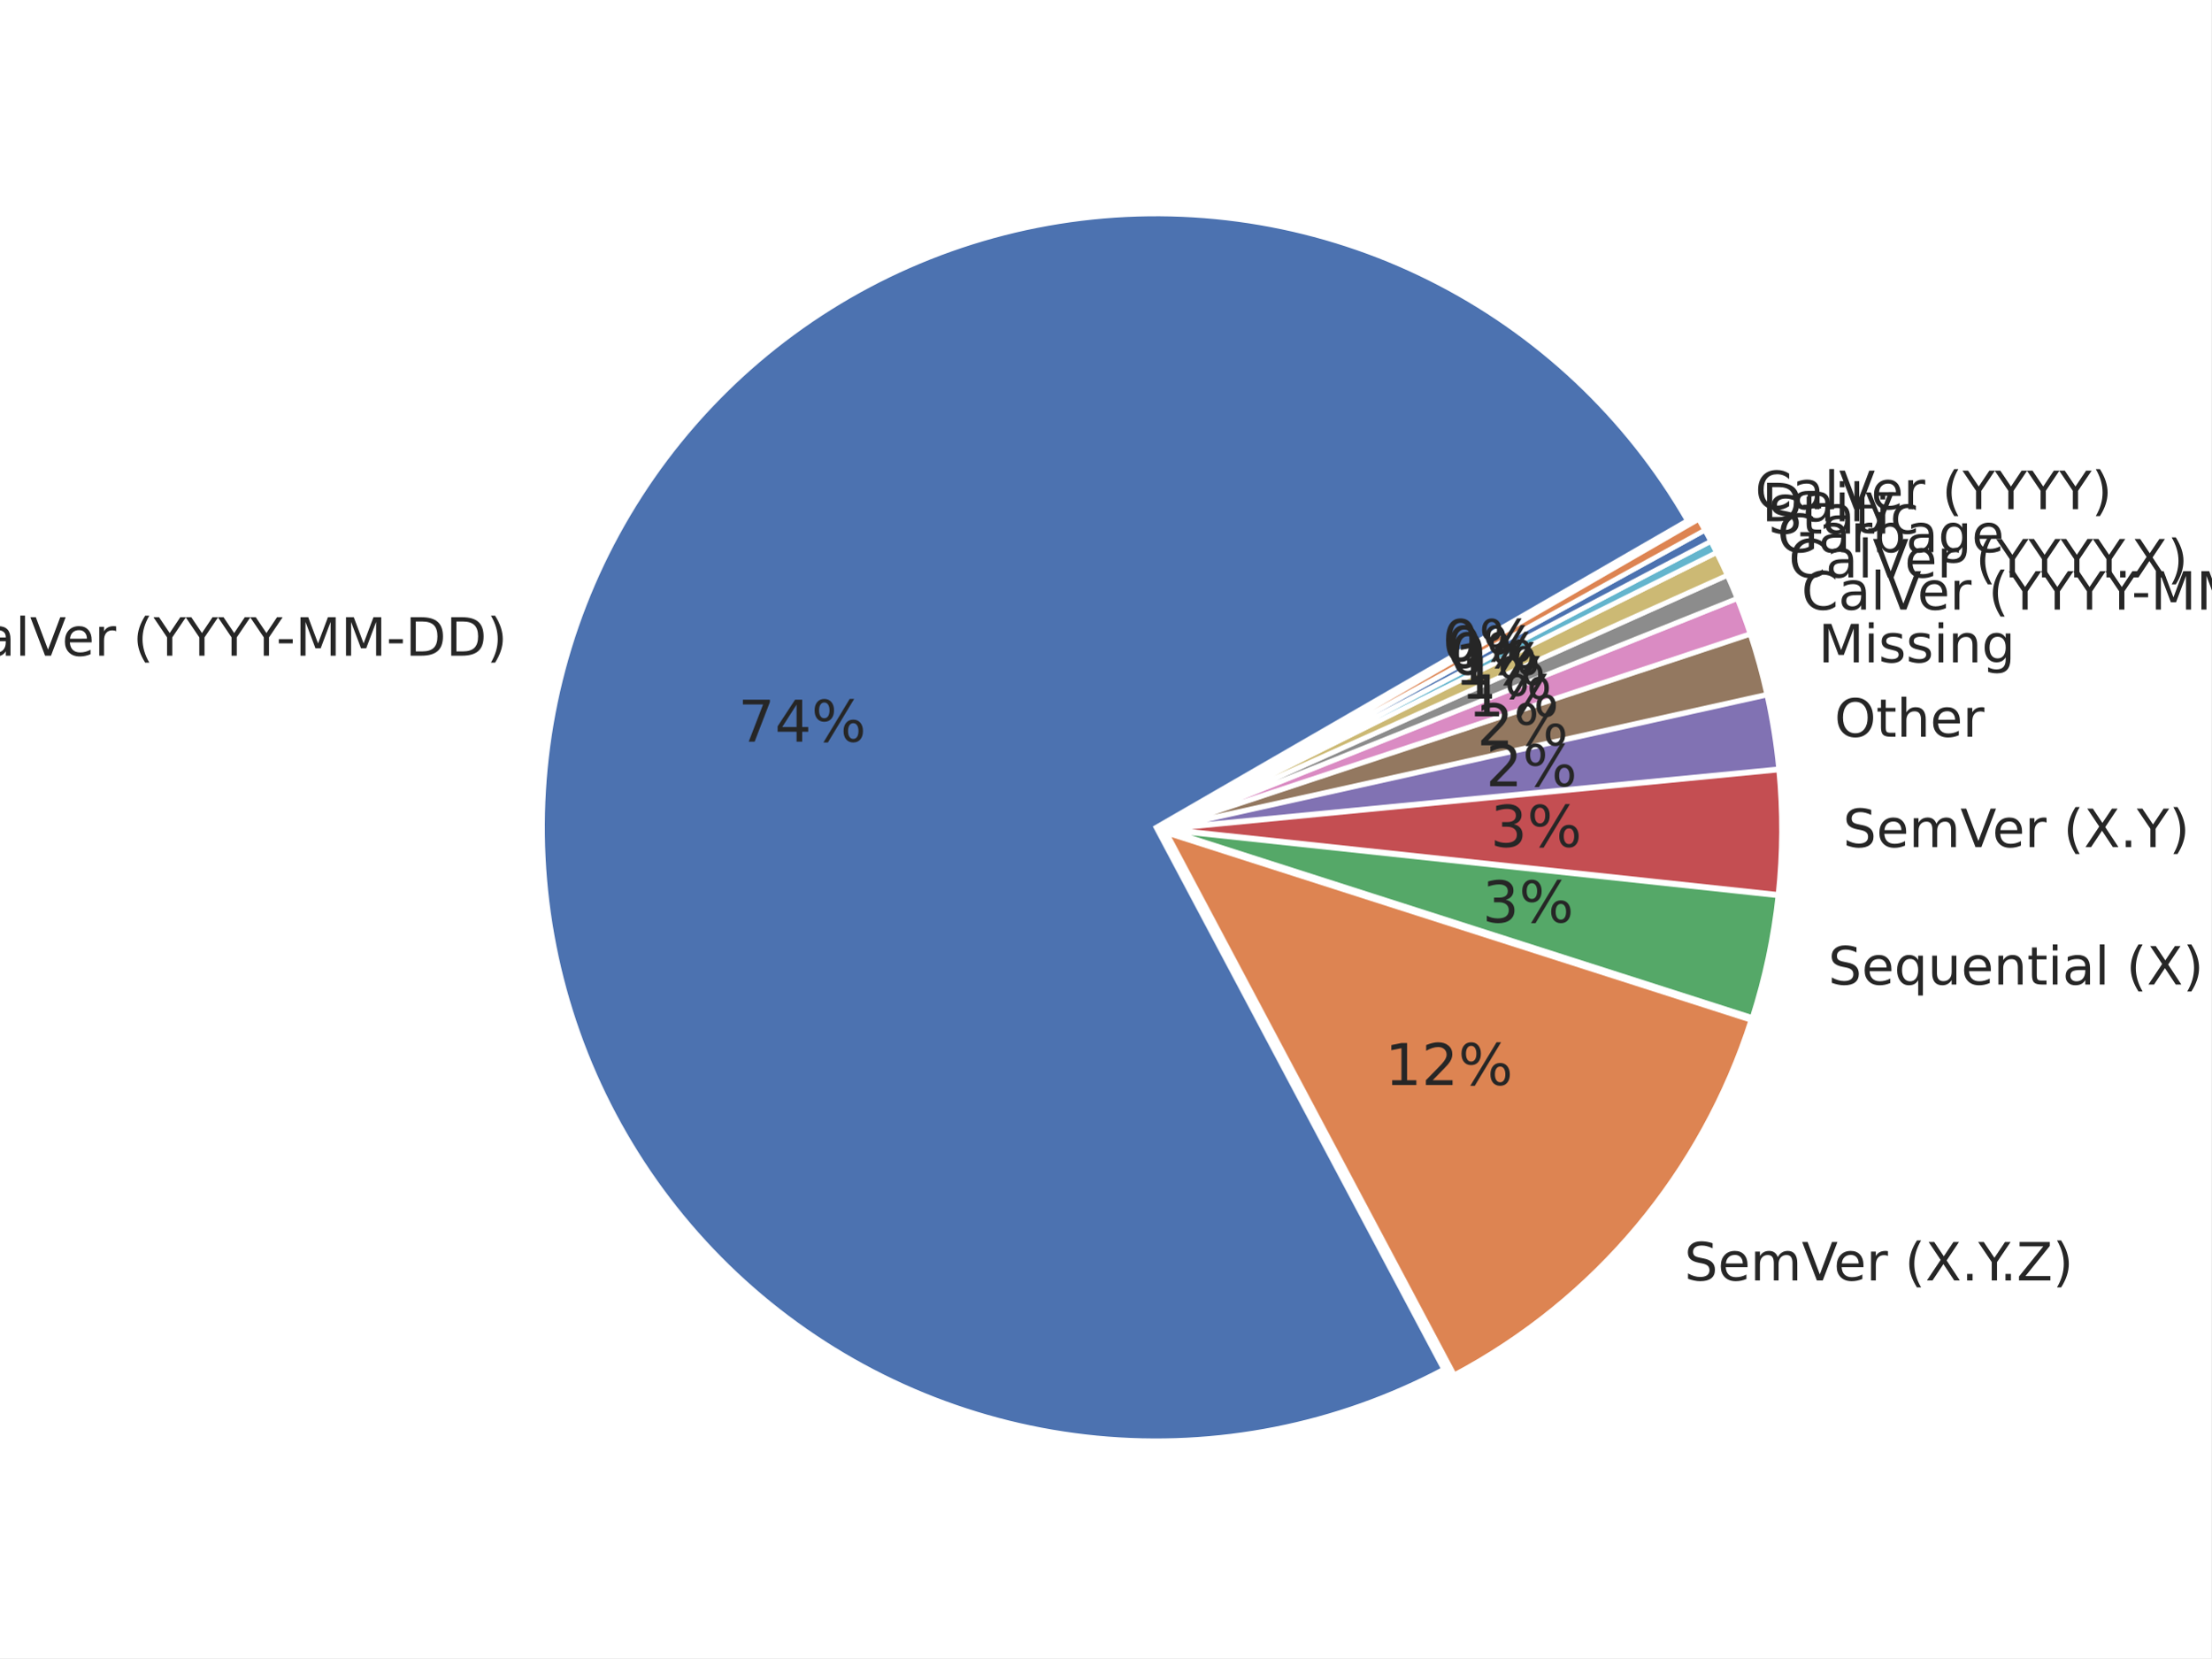
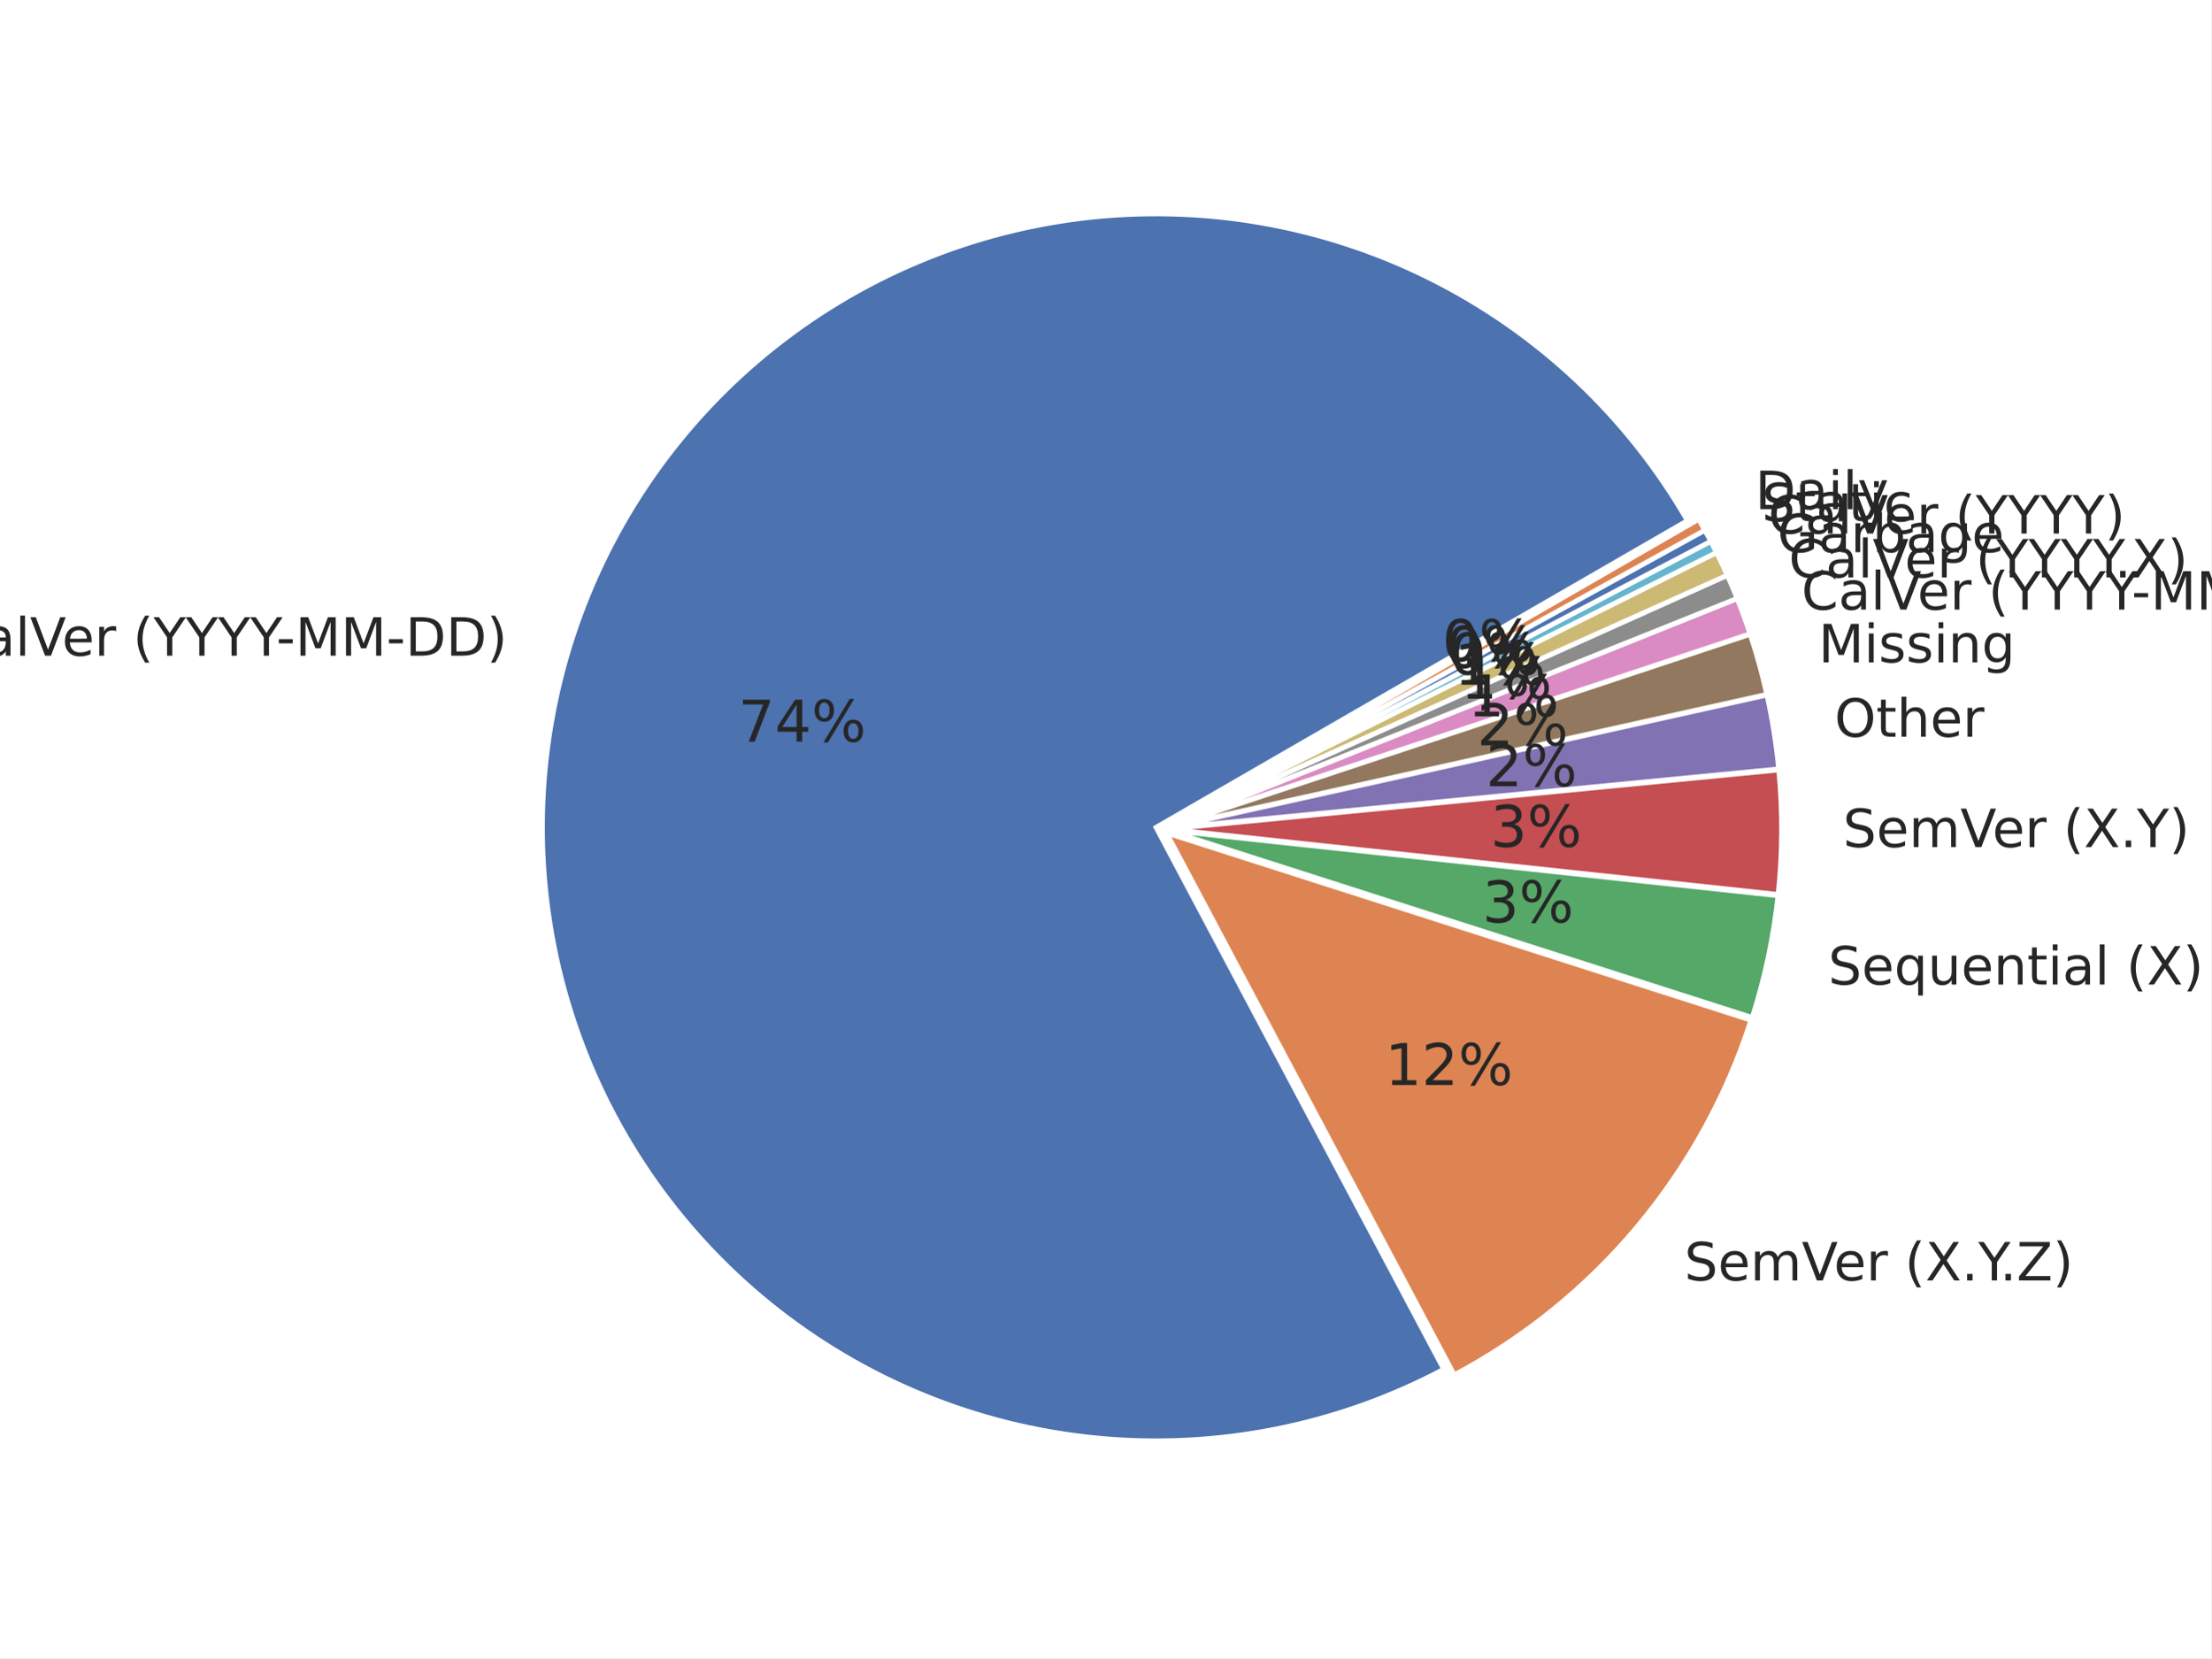
<svg xmlns="http://www.w3.org/2000/svg" xmlns:xlink="http://www.w3.org/1999/xlink" width="460.8pt" height="345.6pt" viewBox="0 0 460.8 345.6" version="1.1">
  <defs>
    <style type="text/css">*{stroke-linejoin: round; stroke-linecap: butt}</style>
  </defs>
  <g id="figure_1">
    <g id="patch_1">
      <path d="M 0 345.6  L 460.8 345.6  L 460.8 0  L 0 0  z " style="fill: #ffffff" />
    </g>
    <g id="axes_1">
      <g id="matplotlib.axis_1" />
      <g id="matplotlib.axis_2" />
      <g id="patch_2">
        <path d="M 351.654 108.511  C 339.107 86.779 320.436 69.214 297.98 58.015  C 275.523 46.816 250.259 42.472 225.352 45.526  C 200.444 48.58 176.978 58.899 157.892 75.191  C 138.807 91.484 124.933 113.04 118.007 137.159  C 111.082 161.279 111.408 186.911 118.944 210.847  C 126.48 234.783 140.897 255.979 160.391 271.781  C 179.885 287.584 203.605 297.303 228.582 299.723  C 253.56 302.143 278.705 297.158 300.87 285.392  L 240.914 172.447  z " style="fill: #4c72b0; stroke: #ffffff; stroke-linejoin: miter" />
      </g>
      <g id="patch_3">
        <path d="M 303.08 286.565  C 317.67 278.82 330.622 268.321 341.219 255.649  C 351.815 242.977 359.857 228.371 364.897 212.64  L 243.124 173.62  z " style="fill: #dd8452; stroke: #ffffff; stroke-linejoin: miter" />
      </g>
      <g id="patch_4">
        <path d="M 365.167 212.084  C 366.49 207.957 367.602 203.764 368.499 199.524  C 369.396 195.283 370.076 190.999 370.538 186.689  L 243.394 173.065  z " style="fill: #55a868; stroke: #ffffff; stroke-linejoin: miter" />
      </g>
      <g id="patch_5">
        <path d="M 370.566 186.431  C 371.028 182.122 371.27 177.791 371.292 173.457  C 371.314 169.122 371.116 164.789 370.698 160.475  L 243.422 172.806  z " style="fill: #c44e52; stroke: #ffffff; stroke-linejoin: miter" />
      </g>
      <g id="patch_6">
        <path d="M 370.682 160.268  C 370.431 157.68 370.102 155.1 369.693 152.532  C 369.285 149.963 368.799 147.408 368.235 144.87  L 243.406 172.599  z " style="fill: #8172b3; stroke: #ffffff; stroke-linejoin: miter" />
      </g>
      <g id="patch_7">
        <path d="M 368.205 144.73  C 367.735 142.615 367.211 140.512 366.635 138.423  C 366.058 136.334 365.428 134.261 364.746 132.204  L 243.376 172.46  z " style="fill: #937860; stroke: #ffffff; stroke-linejoin: miter" />
      </g>
      <g id="patch_8">
        <path d="M 364.714 132.105  C 364.305 130.871 363.877 129.643 363.43 128.422  C 362.983 127.201 362.518 125.987 362.034 124.78  L 243.344 172.361  z " style="fill: #da8bc3; stroke: #ffffff; stroke-linejoin: miter" />
      </g>
      <g id="patch_9">
        <path d="M 362.01 124.72  C 361.688 123.916 361.357 123.114 361.018 122.317  C 360.68 121.519 360.333 120.725 359.978 119.934  L 243.32 172.3  z " style="fill: #8c8c8c; stroke: #ffffff; stroke-linejoin: miter" />
      </g>
      <g id="patch_10">
        <path d="M 359.956 119.886  C 359.601 119.096 359.238 118.309 358.868 117.525  C 358.497 116.742 358.118 115.962 357.731 115.187  L 243.299 172.253  z " style="fill: #ccb974; stroke: #ffffff; stroke-linejoin: miter" />
      </g>
      <g id="patch_11">
        <path d="M 357.714 115.152  C 357.52 114.764 357.325 114.377 357.128 113.991  C 356.93 113.606 356.731 113.221 356.53 112.837  L 243.281 172.218  z " style="fill: #64b5cd; stroke: #ffffff; stroke-linejoin: miter" />
      </g>
      <g id="patch_12">
        <path d="M 356.518 112.814  C 356.316 112.43 356.113 112.047 355.908 111.666  C 355.703 111.284 355.496 110.903 355.287 110.523  L 243.269 172.195  z " style="fill: #4c72b0; stroke: #ffffff; stroke-linejoin: miter" />
      </g>
      <g id="patch_13">
        <path d="M 355.274 110.501  C 355.065 110.121 354.854 109.742 354.642 109.365  C 354.429 108.988 354.214 108.611 353.997 108.236  L 243.257 172.172  z " style="fill: #dd8452; stroke: #ffffff; stroke-linejoin: miter" />
      </g>
      <g id="text_1">
        <g style="fill: #262626" transform="translate(-11.23037 136.6657) scale(0.11 -0.11)">
          <defs>
            <path id="DejaVuSans-43" d="M 4122 4306  L 4122 3641  Q 3803 3938 3442 4084  Q 3081 4231 2675 4231  Q 1875 4231 1450 3742  Q 1025 3253 1025 2328  Q 1025 1406 1450 917  Q 1875 428 2675 428  Q 3081 428 3442 575  Q 3803 722 4122 1019  L 4122 359  Q 3791 134 3420 21  Q 3050 -91 2638 -91  Q 1578 -91 968 557  Q 359 1206 359 2328  Q 359 3453 968 4101  Q 1578 4750 2638 4750  Q 3056 4750 3426 4639  Q 3797 4528 4122 4306  z " transform="scale(0.015625)" />
            <path id="DejaVuSans-61" d="M 2194 1759  Q 1497 1759 1228 1600  Q 959 1441 959 1056  Q 959 750 1161 570  Q 1363 391 1709 391  Q 2188 391 2477 730  Q 2766 1069 2766 1631  L 2766 1759  L 2194 1759  z M 3341 1997  L 3341 0  L 2766 0  L 2766 531  Q 2569 213 2275 61  Q 1981 -91 1556 -91  Q 1019 -91 701 211  Q 384 513 384 1019  Q 384 1609 779 1909  Q 1175 2209 1959 2209  L 2766 2209  L 2766 2266  Q 2766 2663 2505 2880  Q 2244 3097 1772 3097  Q 1472 3097 1187 3025  Q 903 2953 641 2809  L 641 3341  Q 956 3463 1253 3523  Q 1550 3584 1831 3584  Q 2591 3584 2966 3190  Q 3341 2797 3341 1997  z " transform="scale(0.015625)" />
            <path id="DejaVuSans-6c" d="M 603 4863  L 1178 4863  L 1178 0  L 603 0  L 603 4863  z " transform="scale(0.015625)" />
            <path id="DejaVuSans-56" d="M 1831 0  L 50 4666  L 709 4666  L 2188 738  L 3669 4666  L 4325 4666  L 2547 0  L 1831 0  z " transform="scale(0.015625)" />
            <path id="DejaVuSans-65" d="M 3597 1894  L 3597 1613  L 953 1613  Q 991 1019 1311 708  Q 1631 397 2203 397  Q 2534 397 2845 478  Q 3156 559 3463 722  L 3463 178  Q 3153 47 2828 -22  Q 2503 -91 2169 -91  Q 1331 -91 842 396  Q 353 884 353 1716  Q 353 2575 817 3079  Q 1281 3584 2069 3584  Q 2775 3584 3186 3129  Q 3597 2675 3597 1894  z M 3022 2063  Q 3016 2534 2758 2815  Q 2500 3097 2075 3097  Q 1594 3097 1305 2825  Q 1016 2553 972 2059  L 3022 2063  z " transform="scale(0.015625)" />
            <path id="DejaVuSans-72" d="M 2631 2963  Q 2534 3019 2420 3045  Q 2306 3072 2169 3072  Q 1681 3072 1420 2755  Q 1159 2438 1159 1844  L 1159 0  L 581 0  L 581 3500  L 1159 3500  L 1159 2956  Q 1341 3275 1631 3429  Q 1922 3584 2338 3584  Q 2397 3584 2469 3576  Q 2541 3569 2628 3553  L 2631 2963  z " transform="scale(0.015625)" />
            <path id="DejaVuSans-20" transform="scale(0.015625)" />
            <path id="DejaVuSans-28" d="M 1984 4856  Q 1566 4138 1362 3434  Q 1159 2731 1159 2009  Q 1159 1288 1364 580  Q 1569 -128 1984 -844  L 1484 -844  Q 1016 -109 783 600  Q 550 1309 550 2009  Q 550 2706 781 3412  Q 1013 4119 1484 4856  L 1984 4856  z " transform="scale(0.015625)" />
            <path id="DejaVuSans-59" d="M -13 4666  L 666 4666  L 1959 2747  L 3244 4666  L 3922 4666  L 2272 2222  L 2272 0  L 1638 0  L 1638 2222  L -13 4666  z " transform="scale(0.015625)" />
            <path id="DejaVuSans-2d" d="M 313 2009  L 1997 2009  L 1997 1497  L 313 1497  L 313 2009  z " transform="scale(0.015625)" />
            <path id="DejaVuSans-4d" d="M 628 4666  L 1569 4666  L 2759 1491  L 3956 4666  L 4897 4666  L 4897 0  L 4281 0  L 4281 4097  L 3078 897  L 2444 897  L 1241 4097  L 1241 0  L 628 0  L 628 4666  z " transform="scale(0.015625)" />
            <path id="DejaVuSans-44" d="M 1259 4147  L 1259 519  L 2022 519  Q 2988 519 3436 956  Q 3884 1394 3884 2338  Q 3884 3275 3436 3711  Q 2988 4147 2022 4147  L 1259 4147  z M 628 4666  L 1925 4666  Q 3281 4666 3915 4102  Q 4550 3538 4550 2338  Q 4550 1131 3912 565  Q 3275 0 1925 0  L 628 0  L 628 4666  z " transform="scale(0.015625)" />
            <path id="DejaVuSans-29" d="M 513 4856  L 1013 4856  Q 1481 4119 1714 3412  Q 1947 2706 1947 2009  Q 1947 1309 1714 600  Q 1481 -109 1013 -844  L 513 -844  Q 928 -128 1133 580  Q 1338 1288 1338 2009  Q 1338 2731 1133 3434  Q 928 4138 513 4856  z " transform="scale(0.015625)" />
          </defs>
          <use xlink:href="#DejaVuSans-43" />
          <use xlink:href="#DejaVuSans-61" transform="translate(69.82422 0)" />
          <use xlink:href="#DejaVuSans-6c" transform="translate(131.1035 0)" />
          <use xlink:href="#DejaVuSans-56" transform="translate(158.8867 0)" />
          <use xlink:href="#DejaVuSans-65" transform="translate(219.5449 0)" />
          <use xlink:href="#DejaVuSans-72" transform="translate(281.0684 0)" />
          <use xlink:href="#DejaVuSans-20" transform="translate(322.1816 0)" />
          <use xlink:href="#DejaVuSans-28" transform="translate(353.9688 0)" />
          <use xlink:href="#DejaVuSans-59" transform="translate(392.9824 0)" />
          <use xlink:href="#DejaVuSans-59" transform="translate(454.0664 0)" />
          <use xlink:href="#DejaVuSans-59" transform="translate(515.1504 0)" />
          <use xlink:href="#DejaVuSans-59" transform="translate(576.2344 0)" />
          <use xlink:href="#DejaVuSans-2d" transform="translate(625.4434 0)" />
          <use xlink:href="#DejaVuSans-4d" transform="translate(661.5273 0)" />
          <use xlink:href="#DejaVuSans-4d" transform="translate(747.8066 0)" />
          <use xlink:href="#DejaVuSans-2d" transform="translate(834.0859 0)" />
          <use xlink:href="#DejaVuSans-44" transform="translate(870.1699 0)" />
          <use xlink:href="#DejaVuSans-44" transform="translate(947.1719 0)" />
          <use xlink:href="#DejaVuSans-29" transform="translate(1024.174 0)" />
        </g>
      </g>
      <g id="text_2">
        <g style="fill: #262626" transform="translate(153.8341 154.5856) scale(0.12 -0.12)">
          <defs>
            <path id="DejaVuSans-37" d="M 525 4666  L 3525 4666  L 3525 4397  L 1831 0  L 1172 0  L 2766 4134  L 525 4134  L 525 4666  z " transform="scale(0.015625)" />
            <path id="DejaVuSans-34" d="M 2419 4116  L 825 1625  L 2419 1625  L 2419 4116  z M 2253 4666  L 3047 4666  L 3047 1625  L 3713 1625  L 3713 1100  L 3047 1100  L 3047 0  L 2419 0  L 2419 1100  L 313 1100  L 313 1709  L 2253 4666  z " transform="scale(0.015625)" />
            <path id="DejaVuSans-25" d="M 4653 2053  Q 4381 2053 4226 1822  Q 4072 1591 4072 1178  Q 4072 772 4226 539  Q 4381 306 4653 306  Q 4919 306 5073 539  Q 5228 772 5228 1178  Q 5228 1588 5073 1820  Q 4919 2053 4653 2053  z M 4653 2450  Q 5147 2450 5437 2106  Q 5728 1763 5728 1178  Q 5728 594 5436 251  Q 5144 -91 4653 -91  Q 4153 -91 3862 251  Q 3572 594 3572 1178  Q 3572 1766 3864 2108  Q 4156 2450 4653 2450  z M 1428 4353  Q 1159 4353 1004 4120  Q 850 3888 850 3481  Q 850 3069 1003 2837  Q 1156 2606 1428 2606  Q 1700 2606 1854 2837  Q 2009 3069 2009 3481  Q 2009 3884 1853 4118  Q 1697 4353 1428 4353  z M 4250 4750  L 4750 4750  L 1831 -91  L 1331 -91  L 4250 4750  z M 1428 4750  Q 1922 4750 2215 4408  Q 2509 4066 2509 3481  Q 2509 2891 2217 2550  Q 1925 2209 1428 2209  Q 931 2209 642 2551  Q 353 2894 353 3481  Q 353 4063 643 4406  Q 934 4750 1428 4750  z " transform="scale(0.015625)" />
          </defs>
          <use xlink:href="#DejaVuSans-37" />
          <use xlink:href="#DejaVuSans-34" transform="translate(63.62305 0)" />
          <use xlink:href="#DejaVuSans-25" transform="translate(127.2461 0)" />
        </g>
      </g>
      <g id="text_3">
        <g style="fill: #262626" transform="translate(351.0282 266.8869) scale(0.11 -0.11)">
          <defs>
            <path id="DejaVuSans-53" d="M 3425 4513  L 3425 3897  Q 3066 4069 2747 4153  Q 2428 4238 2131 4238  Q 1616 4238 1336 4038  Q 1056 3838 1056 3469  Q 1056 3159 1242 3001  Q 1428 2844 1947 2747  L 2328 2669  Q 3034 2534 3370 2195  Q 3706 1856 3706 1288  Q 3706 609 3251 259  Q 2797 -91 1919 -91  Q 1588 -91 1214 -16  Q 841 59 441 206  L 441 856  Q 825 641 1194 531  Q 1563 422 1919 422  Q 2459 422 2753 634  Q 3047 847 3047 1241  Q 3047 1584 2836 1778  Q 2625 1972 2144 2069  L 1759 2144  Q 1053 2284 737 2584  Q 422 2884 422 3419  Q 422 4038 858 4394  Q 1294 4750 2059 4750  Q 2388 4750 2728 4690  Q 3069 4631 3425 4513  z " transform="scale(0.015625)" />
            <path id="DejaVuSans-6d" d="M 3328 2828  Q 3544 3216 3844 3400  Q 4144 3584 4550 3584  Q 5097 3584 5394 3201  Q 5691 2819 5691 2113  L 5691 0  L 5113 0  L 5113 2094  Q 5113 2597 4934 2840  Q 4756 3084 4391 3084  Q 3944 3084 3684 2787  Q 3425 2491 3425 1978  L 3425 0  L 2847 0  L 2847 2094  Q 2847 2600 2669 2842  Q 2491 3084 2119 3084  Q 1678 3084 1418 2786  Q 1159 2488 1159 1978  L 1159 0  L 581 0  L 581 3500  L 1159 3500  L 1159 2956  Q 1356 3278 1631 3431  Q 1906 3584 2284 3584  Q 2666 3584 2933 3390  Q 3200 3197 3328 2828  z " transform="scale(0.015625)" />
            <path id="DejaVuSans-58" d="M 403 4666  L 1081 4666  L 2241 2931  L 3406 4666  L 4084 4666  L 2584 2425  L 4184 0  L 3506 0  L 2194 1984  L 872 0  L 191 0  L 1856 2491  L 403 4666  z " transform="scale(0.015625)" />
            <path id="DejaVuSans-2e" d="M 684 794  L 1344 794  L 1344 0  L 684 0  L 684 794  z " transform="scale(0.015625)" />
            <path id="DejaVuSans-5a" d="M 359 4666  L 4025 4666  L 4025 4184  L 1075 531  L 4097 531  L 4097 0  L 288 0  L 288 481  L 3238 4134  L 359 4134  L 359 4666  z " transform="scale(0.015625)" />
          </defs>
          <use xlink:href="#DejaVuSans-53" />
          <use xlink:href="#DejaVuSans-65" transform="translate(63.47656 0)" />
          <use xlink:href="#DejaVuSans-6d" transform="translate(125 0)" />
          <use xlink:href="#DejaVuSans-56" transform="translate(222.4121 0)" />
          <use xlink:href="#DejaVuSans-65" transform="translate(283.0703 0)" />
          <use xlink:href="#DejaVuSans-72" transform="translate(344.5938 0)" />
          <use xlink:href="#DejaVuSans-20" transform="translate(385.707 0)" />
          <use xlink:href="#DejaVuSans-28" transform="translate(417.4941 0)" />
          <use xlink:href="#DejaVuSans-58" transform="translate(456.5078 0)" />
          <use xlink:href="#DejaVuSans-2e" transform="translate(525.0137 0)" />
          <use xlink:href="#DejaVuSans-59" transform="translate(556.8008 0)" />
          <use xlink:href="#DejaVuSans-2e" transform="translate(597.6348 0)" />
          <use xlink:href="#DejaVuSans-5a" transform="translate(629.4219 0)" />
          <use xlink:href="#DejaVuSans-29" transform="translate(697.9277 0)" />
        </g>
      </g>
      <g id="text_4">
        <g style="fill: #262626" transform="translate(288.6449 226.1486) scale(0.12 -0.12)">
          <defs>
            <path id="DejaVuSans-31" d="M 794 531  L 1825 531  L 1825 4091  L 703 3866  L 703 4441  L 1819 4666  L 2450 4666  L 2450 531  L 3481 531  L 3481 0  L 794 0  L 794 531  z " transform="scale(0.015625)" />
            <path id="DejaVuSans-32" d="M 1228 531  L 3431 531  L 3431 0  L 469 0  L 469 531  Q 828 903 1448 1529  Q 2069 2156 2228 2338  Q 2531 2678 2651 2914  Q 2772 3150 2772 3378  Q 2772 3750 2511 3984  Q 2250 4219 1831 4219  Q 1534 4219 1204 4116  Q 875 4013 500 3803  L 500 4441  Q 881 4594 1212 4672  Q 1544 4750 1819 4750  Q 2544 4750 2975 4387  Q 3406 4025 3406 3419  Q 3406 3131 3298 2873  Q 3191 2616 2906 2266  Q 2828 2175 2409 1742  Q 1991 1309 1228 531  z " transform="scale(0.015625)" />
          </defs>
          <use xlink:href="#DejaVuSans-31" />
          <use xlink:href="#DejaVuSans-32" transform="translate(63.62305 0)" />
          <use xlink:href="#DejaVuSans-25" transform="translate(127.2461 0)" />
        </g>
      </g>
      <g id="text_5">
        <g style="fill: #262626" transform="translate(381.0092 205.2047) scale(0.11 -0.11)">
          <defs>
            <path id="DejaVuSans-71" d="M 947 1747  Q 947 1113 1208 752  Q 1469 391 1925 391  Q 2381 391 2643 752  Q 2906 1113 2906 1747  Q 2906 2381 2643 2742  Q 2381 3103 1925 3103  Q 1469 3103 1208 2742  Q 947 2381 947 1747  z M 2906 525  Q 2725 213 2448 61  Q 2172 -91 1784 -91  Q 1150 -91 751 415  Q 353 922 353 1747  Q 353 2572 751 3078  Q 1150 3584 1784 3584  Q 2172 3584 2448 3432  Q 2725 3281 2906 2969  L 2906 3500  L 3481 3500  L 3481 -1331  L 2906 -1331  L 2906 525  z " transform="scale(0.015625)" />
            <path id="DejaVuSans-75" d="M 544 1381  L 544 3500  L 1119 3500  L 1119 1403  Q 1119 906 1312 657  Q 1506 409 1894 409  Q 2359 409 2629 706  Q 2900 1003 2900 1516  L 2900 3500  L 3475 3500  L 3475 0  L 2900 0  L 2900 538  Q 2691 219 2414 64  Q 2138 -91 1772 -91  Q 1169 -91 856 284  Q 544 659 544 1381  z M 1991 3584  L 1991 3584  z " transform="scale(0.015625)" />
            <path id="DejaVuSans-6e" d="M 3513 2113  L 3513 0  L 2938 0  L 2938 2094  Q 2938 2591 2744 2837  Q 2550 3084 2163 3084  Q 1697 3084 1428 2787  Q 1159 2491 1159 1978  L 1159 0  L 581 0  L 581 3500  L 1159 3500  L 1159 2956  Q 1366 3272 1645 3428  Q 1925 3584 2291 3584  Q 2894 3584 3203 3211  Q 3513 2838 3513 2113  z " transform="scale(0.015625)" />
            <path id="DejaVuSans-74" d="M 1172 4494  L 1172 3500  L 2356 3500  L 2356 3053  L 1172 3053  L 1172 1153  Q 1172 725 1289 603  Q 1406 481 1766 481  L 2356 481  L 2356 0  L 1766 0  Q 1100 0 847 248  Q 594 497 594 1153  L 594 3053  L 172 3053  L 172 3500  L 594 3500  L 594 4494  L 1172 4494  z " transform="scale(0.015625)" />
            <path id="DejaVuSans-69" d="M 603 3500  L 1178 3500  L 1178 0  L 603 0  L 603 3500  z M 603 4863  L 1178 4863  L 1178 4134  L 603 4134  L 603 4863  z " transform="scale(0.015625)" />
          </defs>
          <use xlink:href="#DejaVuSans-53" />
          <use xlink:href="#DejaVuSans-65" transform="translate(63.47656 0)" />
          <use xlink:href="#DejaVuSans-71" transform="translate(125 0)" />
          <use xlink:href="#DejaVuSans-75" transform="translate(188.4766 0)" />
          <use xlink:href="#DejaVuSans-65" transform="translate(251.8555 0)" />
          <use xlink:href="#DejaVuSans-6e" transform="translate(313.3789 0)" />
          <use xlink:href="#DejaVuSans-74" transform="translate(376.7578 0)" />
          <use xlink:href="#DejaVuSans-69" transform="translate(415.9668 0)" />
          <use xlink:href="#DejaVuSans-61" transform="translate(443.75 0)" />
          <use xlink:href="#DejaVuSans-6c" transform="translate(505.0293 0)" />
          <use xlink:href="#DejaVuSans-20" transform="translate(532.8125 0)" />
          <use xlink:href="#DejaVuSans-28" transform="translate(564.5996 0)" />
          <use xlink:href="#DejaVuSans-58" transform="translate(603.6133 0)" />
          <use xlink:href="#DejaVuSans-29" transform="translate(672.1191 0)" />
        </g>
      </g>
      <g id="text_6">
        <g style="fill: #262626" transform="translate(308.9384 192.2512) scale(0.12 -0.12)">
          <defs>
            <path id="DejaVuSans-33" d="M 2597 2516  Q 3050 2419 3304 2112  Q 3559 1806 3559 1356  Q 3559 666 3084 287  Q 2609 -91 1734 -91  Q 1441 -91 1130 -33  Q 819 25 488 141  L 488 750  Q 750 597 1062 519  Q 1375 441 1716 441  Q 2309 441 2620 675  Q 2931 909 2931 1356  Q 2931 1769 2642 2001  Q 2353 2234 1838 2234  L 1294 2234  L 1294 2753  L 1863 2753  Q 2328 2753 2575 2939  Q 2822 3125 2822 3475  Q 2822 3834 2567 4026  Q 2313 4219 1838 4219  Q 1578 4219 1281 4162  Q 984 4106 628 3988  L 628 4550  Q 988 4650 1302 4700  Q 1616 4750 1894 4750  Q 2613 4750 3031 4423  Q 3450 4097 3450 3541  Q 3450 3153 3228 2886  Q 3006 2619 2597 2516  z " transform="scale(0.015625)" />
          </defs>
          <use xlink:href="#DejaVuSans-33" />
          <use xlink:href="#DejaVuSans-25" transform="translate(63.62305 0)" />
        </g>
      </g>
      <g id="text_7">
        <g style="fill: #262626" transform="translate(384.0791 176.5568) scale(0.11 -0.11)">
          <use xlink:href="#DejaVuSans-53" />
          <use xlink:href="#DejaVuSans-65" transform="translate(63.47656 0)" />
          <use xlink:href="#DejaVuSans-6d" transform="translate(125 0)" />
          <use xlink:href="#DejaVuSans-56" transform="translate(222.4121 0)" />
          <use xlink:href="#DejaVuSans-65" transform="translate(283.0703 0)" />
          <use xlink:href="#DejaVuSans-72" transform="translate(344.5938 0)" />
          <use xlink:href="#DejaVuSans-20" transform="translate(385.707 0)" />
          <use xlink:href="#DejaVuSans-28" transform="translate(417.4941 0)" />
          <use xlink:href="#DejaVuSans-58" transform="translate(456.5078 0)" />
          <use xlink:href="#DejaVuSans-2e" transform="translate(525.0137 0)" />
          <use xlink:href="#DejaVuSans-59" transform="translate(556.8008 0)" />
          <use xlink:href="#DejaVuSans-29" transform="translate(617.8848 0)" />
        </g>
      </g>
      <g id="text_8">
        <g style="fill: #262626" transform="translate(310.6255 176.5078) scale(0.12 -0.12)">
          <use xlink:href="#DejaVuSans-33" />
          <use xlink:href="#DejaVuSans-25" transform="translate(63.62305 0)" />
        </g>
      </g>
      <g id="text_9">
        <g style="fill: #262626" transform="translate(382.3222 153.56) scale(0.11 -0.11)">
          <defs>
            <path id="DejaVuSans-4f" d="M 2522 4238  Q 1834 4238 1429 3725  Q 1025 3213 1025 2328  Q 1025 1447 1429 934  Q 1834 422 2522 422  Q 3209 422 3611 934  Q 4013 1447 4013 2328  Q 4013 3213 3611 3725  Q 3209 4238 2522 4238  z M 2522 4750  Q 3503 4750 4090 4092  Q 4678 3434 4678 2328  Q 4678 1225 4090 567  Q 3503 -91 2522 -91  Q 1538 -91 948 565  Q 359 1222 359 2328  Q 359 3434 948 4092  Q 1538 4750 2522 4750  z " transform="scale(0.015625)" />
            <path id="DejaVuSans-68" d="M 3513 2113  L 3513 0  L 2938 0  L 2938 2094  Q 2938 2591 2744 2837  Q 2550 3084 2163 3084  Q 1697 3084 1428 2787  Q 1159 2491 1159 1978  L 1159 0  L 581 0  L 581 4863  L 1159 4863  L 1159 2956  Q 1366 3272 1645 3428  Q 1925 3584 2291 3584  Q 2894 3584 3203 3211  Q 3513 2838 3513 2113  z " transform="scale(0.015625)" />
          </defs>
          <use xlink:href="#DejaVuSans-4f" />
          <use xlink:href="#DejaVuSans-74" transform="translate(78.71094 0)" />
          <use xlink:href="#DejaVuSans-68" transform="translate(117.9199 0)" />
          <use xlink:href="#DejaVuSans-65" transform="translate(181.2988 0)" />
          <use xlink:href="#DejaVuSans-72" transform="translate(242.8223 0)" />
        </g>
      </g>
      <g id="text_10">
        <g style="fill: #262626" transform="translate(309.66 163.8699) scale(0.12 -0.12)">
          <use xlink:href="#DejaVuSans-32" />
          <use xlink:href="#DejaVuSans-25" transform="translate(63.62305 0)" />
        </g>
      </g>
      <g id="text_11">
        <g style="fill: #262626" transform="translate(378.9604 138.0547) scale(0.11 -0.11)">
          <defs>
            <path id="DejaVuSans-73" d="M 2834 3397  L 2834 2853  Q 2591 2978 2328 3040  Q 2066 3103 1784 3103  Q 1356 3103 1142 2972  Q 928 2841 928 2578  Q 928 2378 1081 2264  Q 1234 2150 1697 2047  L 1894 2003  Q 2506 1872 2764 1633  Q 3022 1394 3022 966  Q 3022 478 2636 193  Q 2250 -91 1575 -91  Q 1294 -91 989 -36  Q 684 19 347 128  L 347 722  Q 666 556 975 473  Q 1284 391 1588 391  Q 1994 391 2212 530  Q 2431 669 2431 922  Q 2431 1156 2273 1281  Q 2116 1406 1581 1522  L 1381 1569  Q 847 1681 609 1914  Q 372 2147 372 2553  Q 372 3047 722 3315  Q 1072 3584 1716 3584  Q 2034 3584 2315 3537  Q 2597 3491 2834 3397  z " transform="scale(0.015625)" />
            <path id="DejaVuSans-67" d="M 2906 1791  Q 2906 2416 2648 2759  Q 2391 3103 1925 3103  Q 1463 3103 1205 2759  Q 947 2416 947 1791  Q 947 1169 1205 825  Q 1463 481 1925 481  Q 2391 481 2648 825  Q 2906 1169 2906 1791  z M 3481 434  Q 3481 -459 3084 -895  Q 2688 -1331 1869 -1331  Q 1566 -1331 1297 -1286  Q 1028 -1241 775 -1147  L 775 -588  Q 1028 -725 1275 -790  Q 1522 -856 1778 -856  Q 2344 -856 2625 -561  Q 2906 -266 2906 331  L 2906 616  Q 2728 306 2450 153  Q 2172 0 1784 0  Q 1141 0 747 490  Q 353 981 353 1791  Q 353 2603 747 3093  Q 1141 3584 1784 3584  Q 2172 3584 2450 3431  Q 2728 3278 2906 2969  L 2906 3500  L 3481 3500  L 3481 434  z " transform="scale(0.015625)" />
          </defs>
          <use xlink:href="#DejaVuSans-4d" />
          <use xlink:href="#DejaVuSans-69" transform="translate(86.2793 0)" />
          <use xlink:href="#DejaVuSans-73" transform="translate(114.0625 0)" />
          <use xlink:href="#DejaVuSans-73" transform="translate(166.1621 0)" />
          <use xlink:href="#DejaVuSans-69" transform="translate(218.2617 0)" />
          <use xlink:href="#DejaVuSans-6e" transform="translate(246.0449 0)" />
          <use xlink:href="#DejaVuSans-67" transform="translate(309.4238 0)" />
        </g>
      </g>
      <g id="text_12">
        <g style="fill: #262626" transform="translate(307.8125 155.3489) scale(0.12 -0.12)">
          <use xlink:href="#DejaVuSans-32" />
          <use xlink:href="#DejaVuSans-25" transform="translate(63.62305 0)" />
        </g>
      </g>
      <g id="text_13">
        <g style="fill: #262626" transform="translate(375.4386 127.0637) scale(0.11 -0.11)">
          <use xlink:href="#DejaVuSans-43" />
          <use xlink:href="#DejaVuSans-61" transform="translate(69.82422 0)" />
          <use xlink:href="#DejaVuSans-6c" transform="translate(131.1035 0)" />
          <use xlink:href="#DejaVuSans-56" transform="translate(158.8867 0)" />
          <use xlink:href="#DejaVuSans-65" transform="translate(219.5449 0)" />
          <use xlink:href="#DejaVuSans-72" transform="translate(281.0684 0)" />
          <use xlink:href="#DejaVuSans-20" transform="translate(322.1816 0)" />
          <use xlink:href="#DejaVuSans-28" transform="translate(353.9688 0)" />
          <use xlink:href="#DejaVuSans-59" transform="translate(392.9824 0)" />
          <use xlink:href="#DejaVuSans-59" transform="translate(454.0664 0)" />
          <use xlink:href="#DejaVuSans-59" transform="translate(515.1504 0)" />
          <use xlink:href="#DejaVuSans-59" transform="translate(576.2344 0)" />
          <use xlink:href="#DejaVuSans-2d" transform="translate(625.4434 0)" />
          <use xlink:href="#DejaVuSans-4d" transform="translate(661.5273 0)" />
          <use xlink:href="#DejaVuSans-4d" transform="translate(747.8066 0)" />
          <use xlink:href="#DejaVuSans-29" transform="translate(834.0859 0)" />
        </g>
      </g>
      <g id="text_14">
        <g style="fill: #262626" transform="translate(305.8771 149.3088) scale(0.12 -0.12)">
          <use xlink:href="#DejaVuSans-31" />
          <use xlink:href="#DejaVuSans-25" transform="translate(63.62305 0)" />
        </g>
      </g>
      <g id="text_15">
        <g style="fill: #262626" transform="translate(372.7881 120.3535) scale(0.11 -0.11)">
          <use xlink:href="#DejaVuSans-43" />
          <use xlink:href="#DejaVuSans-61" transform="translate(69.82422 0)" />
          <use xlink:href="#DejaVuSans-6c" transform="translate(131.1035 0)" />
          <use xlink:href="#DejaVuSans-56" transform="translate(158.8867 0)" />
          <use xlink:href="#DejaVuSans-65" transform="translate(219.5449 0)" />
          <use xlink:href="#DejaVuSans-72" transform="translate(281.0684 0)" />
          <use xlink:href="#DejaVuSans-20" transform="translate(322.1816 0)" />
          <use xlink:href="#DejaVuSans-28" transform="translate(353.9688 0)" />
          <use xlink:href="#DejaVuSans-59" transform="translate(392.9824 0)" />
          <use xlink:href="#DejaVuSans-59" transform="translate(454.0664 0)" />
          <use xlink:href="#DejaVuSans-59" transform="translate(515.1504 0)" />
          <use xlink:href="#DejaVuSans-59" transform="translate(576.2344 0)" />
          <use xlink:href="#DejaVuSans-2e" transform="translate(617.0684 0)" />
          <use xlink:href="#DejaVuSans-58" transform="translate(648.8555 0)" />
          <use xlink:href="#DejaVuSans-29" transform="translate(717.3613 0)" />
        </g>
      </g>
      <g id="text_16">
        <g style="fill: #262626" transform="translate(304.4205 145.6212) scale(0.12 -0.12)">
          <use xlink:href="#DejaVuSans-31" />
          <use xlink:href="#DejaVuSans-25" transform="translate(63.62305 0)" />
        </g>
      </g>
      <g id="text_17">
        <g style="fill: #262626" transform="translate(370.4245 115.0879) scale(0.11 -0.11)">
          <defs>
            <path id="DejaVuSans-47" d="M 3809 666  L 3809 1919  L 2778 1919  L 2778 2438  L 4434 2438  L 4434 434  Q 4069 175 3628 42  Q 3188 -91 2688 -91  Q 1594 -91 976 548  Q 359 1188 359 2328  Q 359 3472 976 4111  Q 1594 4750 2688 4750  Q 3144 4750 3555 4637  Q 3966 4525 4313 4306  L 4313 3634  Q 3963 3931 3569 4081  Q 3175 4231 2741 4231  Q 1884 4231 1454 3753  Q 1025 3275 1025 2328  Q 1025 1384 1454 906  Q 1884 428 2741 428  Q 3075 428 3337 486  Q 3600 544 3809 666  z " transform="scale(0.015625)" />
            <path id="DejaVuSans-62" d="M 3116 1747  Q 3116 2381 2855 2742  Q 2594 3103 2138 3103  Q 1681 3103 1420 2742  Q 1159 2381 1159 1747  Q 1159 1113 1420 752  Q 1681 391 2138 391  Q 2594 391 2855 752  Q 3116 1113 3116 1747  z M 1159 2969  Q 1341 3281 1617 3432  Q 1894 3584 2278 3584  Q 2916 3584 3314 3078  Q 3713 2572 3713 1747  Q 3713 922 3314 415  Q 2916 -91 2278 -91  Q 1894 -91 1617 61  Q 1341 213 1159 525  L 1159 0  L 581 0  L 581 4863  L 1159 4863  L 1159 2969  z " transform="scale(0.015625)" />
          </defs>
          <use xlink:href="#DejaVuSans-47" />
          <use xlink:href="#DejaVuSans-61" transform="translate(77.49023 0)" />
          <use xlink:href="#DejaVuSans-72" transform="translate(138.7695 0)" />
          <use xlink:href="#DejaVuSans-62" transform="translate(179.8828 0)" />
          <use xlink:href="#DejaVuSans-61" transform="translate(243.3594 0)" />
          <use xlink:href="#DejaVuSans-67" transform="translate(304.6387 0)" />
          <use xlink:href="#DejaVuSans-65" transform="translate(368.1152 0)" />
        </g>
      </g>
      <g id="text_18">
        <g style="fill: #262626" transform="translate(303.1216 142.7275) scale(0.12 -0.12)">
          <use xlink:href="#DejaVuSans-31" />
          <use xlink:href="#DejaVuSans-25" transform="translate(63.62305 0)" />
        </g>
      </g>
      <g id="text_19">
        <g style="fill: #262626" transform="translate(368.5122 111.204) scale(0.11 -0.11)">
-           <defs>
-             <path id="DejaVuSans-63" d="M 3122 3366  L 3122 2828  Q 2878 2963 2633 3030  Q 2388 3097 2138 3097  Q 1578 3097 1268 2742  Q 959 2388 959 1747  Q 959 1106 1268 751  Q 1578 397 2138 397  Q 2388 397 2633 464  Q 2878 531 3122 666  L 3122 134  Q 2881 22 2623 -34  Q 2366 -91 2075 -91  Q 1284 -91 818 406  Q 353 903 353 1747  Q 353 2603 823 3093  Q 1294 3584 2113 3584  Q 2378 3584 2631 3529  Q 2884 3475 3122 3366  z " transform="scale(0.015625)" />
-           </defs>
-           <use xlink:href="#DejaVuSans-53" />
-           <use xlink:href="#DejaVuSans-74" transform="translate(63.47656 0)" />
-           <use xlink:href="#DejaVuSans-61" transform="translate(102.6855 0)" />
-           <use xlink:href="#DejaVuSans-74" transform="translate(163.9648 0)" />
-           <use xlink:href="#DejaVuSans-69" transform="translate(203.1738 0)" />
-           <use xlink:href="#DejaVuSans-63" transform="translate(230.957 0)" />
-         </g>
-       </g>
-       <g id="text_20">
-         <g style="fill: #262626" transform="translate(302.0707 140.5932) scale(0.12 -0.12)">
-           <defs>
-             <path id="DejaVuSans-30" d="M 2034 4250  Q 1547 4250 1301 3770  Q 1056 3291 1056 2328  Q 1056 1369 1301 889  Q 1547 409 2034 409  Q 2525 409 2770 889  Q 3016 1369 3016 2328  Q 3016 3291 2770 3770  Q 2525 4250 2034 4250  z M 2034 4750  Q 2819 4750 3233 4129  Q 3647 3509 3647 2328  Q 3647 1150 3233 529  Q 2819 -91 2034 -91  Q 1250 -91 836 529  Q 422 1150 422 2328  Q 422 3509 836 4129  Q 1250 4750 2034 4750  z " transform="scale(0.015625)" />
-           </defs>
-           <use xlink:href="#DejaVuSans-30" />
-           <use xlink:href="#DejaVuSans-25" transform="translate(63.62305 0)" />
-         </g>
-       </g>
-       <g id="text_21">
-         <g style="fill: #262626" transform="translate(367.1719 108.6479) scale(0.11 -0.11)">
-           <defs>
-             <path id="DejaVuSans-79" d="M 2059 -325  Q 1816 -950 1584 -1140  Q 1353 -1331 966 -1331  L 506 -1331  L 506 -850  L 844 -850  Q 1081 -850 1212 -737  Q 1344 -625 1503 -206  L 1606 56  L 191 3500  L 800 3500  L 1894 763  L 2988 3500  L 3597 3500  L 2059 -325  z " transform="scale(0.015625)" />
-           </defs>
-           <use xlink:href="#DejaVuSans-44" />
-           <use xlink:href="#DejaVuSans-61" transform="translate(77.00195 0)" />
-           <use xlink:href="#DejaVuSans-69" transform="translate(138.2812 0)" />
-           <use xlink:href="#DejaVuSans-6c" transform="translate(166.0645 0)" />
-           <use xlink:href="#DejaVuSans-79" transform="translate(193.8477 0)" />
-         </g>
-       </g>
-       <g id="text_22">
-         <g style="fill: #262626" transform="translate(301.3342 139.1885) scale(0.12 -0.12)">
-           <use xlink:href="#DejaVuSans-30" />
-           <use xlink:href="#DejaVuSans-25" transform="translate(63.62305 0)" />
-         </g>
-       </g>
-       <g id="text_23">
-         <g style="fill: #262626" transform="translate(365.78 106.1196) scale(0.11 -0.11)">
          <use xlink:href="#DejaVuSans-43" />
          <use xlink:href="#DejaVuSans-61" transform="translate(69.82422 0)" />
          <use xlink:href="#DejaVuSans-6c" transform="translate(131.1035 0)" />
          <use xlink:href="#DejaVuSans-56" transform="translate(158.8867 0)" />
          <use xlink:href="#DejaVuSans-65" transform="translate(219.5449 0)" />
          <use xlink:href="#DejaVuSans-72" transform="translate(281.0684 0)" />
          <use xlink:href="#DejaVuSans-20" transform="translate(322.1816 0)" />
          <use xlink:href="#DejaVuSans-28" transform="translate(353.9688 0)" />
          <use xlink:href="#DejaVuSans-59" transform="translate(392.9824 0)" />
          <use xlink:href="#DejaVuSans-59" transform="translate(454.0664 0)" />
          <use xlink:href="#DejaVuSans-59" transform="translate(515.1504 0)" />
          <use xlink:href="#DejaVuSans-59" transform="translate(576.2344 0)" />
          <use xlink:href="#DejaVuSans-29" transform="translate(637.3184 0)" />
        </g>
      </g>
+       <g id="text_20">
+         <g style="fill: #262626" transform="translate(302.0707 140.5932) scale(0.12 -0.12)">
+           <defs>
+             <path id="DejaVuSans-30" d="M 2034 4250  Q 1547 4250 1301 3770  Q 1056 3291 1056 2328  Q 1056 1369 1301 889  Q 1547 409 2034 409  Q 2525 409 2770 889  Q 3016 1369 3016 2328  Q 3016 3291 2770 3770  Q 2525 4250 2034 4250  z M 2034 4750  Q 2819 4750 3233 4129  Q 3647 3509 3647 2328  Q 3647 1150 3233 529  Q 2819 -91 2034 -91  Q 1250 -91 836 529  Q 422 1150 422 2328  Q 422 3509 836 4129  Q 1250 4750 2034 4750  z " transform="scale(0.015625)" />
+           </defs>
+           <use xlink:href="#DejaVuSans-30" />
+           <use xlink:href="#DejaVuSans-25" transform="translate(63.62305 0)" />
+         </g>
+       </g>
+       <g id="text_21">
+         <g style="fill: #262626" transform="translate(367.1719 108.6479) scale(0.11 -0.11)">
+           <defs>
+             <path id="DejaVuSans-63" d="M 3122 3366  L 3122 2828  Q 2878 2963 2633 3030  Q 2388 3097 2138 3097  Q 1578 3097 1268 2742  Q 959 2388 959 1747  Q 959 1106 1268 751  Q 1578 397 2138 397  Q 2388 397 2633 464  Q 2878 531 3122 666  L 3122 134  Q 2881 22 2623 -34  Q 2366 -91 2075 -91  Q 1284 -91 818 406  Q 353 903 353 1747  Q 353 2603 823 3093  Q 1294 3584 2113 3584  Q 2378 3584 2631 3529  Q 2884 3475 3122 3366  z " transform="scale(0.015625)" />
+           </defs>
+           <use xlink:href="#DejaVuSans-53" />
+           <use xlink:href="#DejaVuSans-74" transform="translate(63.47656 0)" />
+           <use xlink:href="#DejaVuSans-61" transform="translate(102.6855 0)" />
+           <use xlink:href="#DejaVuSans-74" transform="translate(163.9648 0)" />
+           <use xlink:href="#DejaVuSans-69" transform="translate(203.1738 0)" />
+           <use xlink:href="#DejaVuSans-63" transform="translate(230.957 0)" />
+         </g>
+       </g>
+       <g id="text_22">
+         <g style="fill: #262626" transform="translate(301.3342 139.1885) scale(0.12 -0.12)">
+           <use xlink:href="#DejaVuSans-30" />
+           <use xlink:href="#DejaVuSans-25" transform="translate(63.62305 0)" />
+         </g>
+       </g>
+       <g id="text_23">
+         <g style="fill: #262626" transform="translate(365.78 106.1196) scale(0.11 -0.11)">
+           <defs>
+             <path id="DejaVuSans-79" d="M 2059 -325  Q 1816 -950 1584 -1140  Q 1353 -1331 966 -1331  L 506 -1331  L 506 -850  L 844 -850  Q 1081 -850 1212 -737  Q 1344 -625 1503 -206  L 1606 56  L 191 3500  L 800 3500  L 1894 763  L 2988 3500  L 3597 3500  L 2059 -325  z " transform="scale(0.015625)" />
+           </defs>
+           <use xlink:href="#DejaVuSans-44" />
+           <use xlink:href="#DejaVuSans-61" transform="translate(77.00195 0)" />
+           <use xlink:href="#DejaVuSans-69" transform="translate(138.2812 0)" />
+           <use xlink:href="#DejaVuSans-6c" transform="translate(166.0645 0)" />
+           <use xlink:href="#DejaVuSans-79" transform="translate(193.8477 0)" />
+         </g>
+       </g>
      <g id="text_24">
        <g style="fill: #262626" transform="translate(300.5692 137.799) scale(0.12 -0.12)">
          <use xlink:href="#DejaVuSans-30" />
          <use xlink:href="#DejaVuSans-25" transform="translate(63.62305 0)" />
        </g>
      </g>
    </g>
  </g>
</svg>
